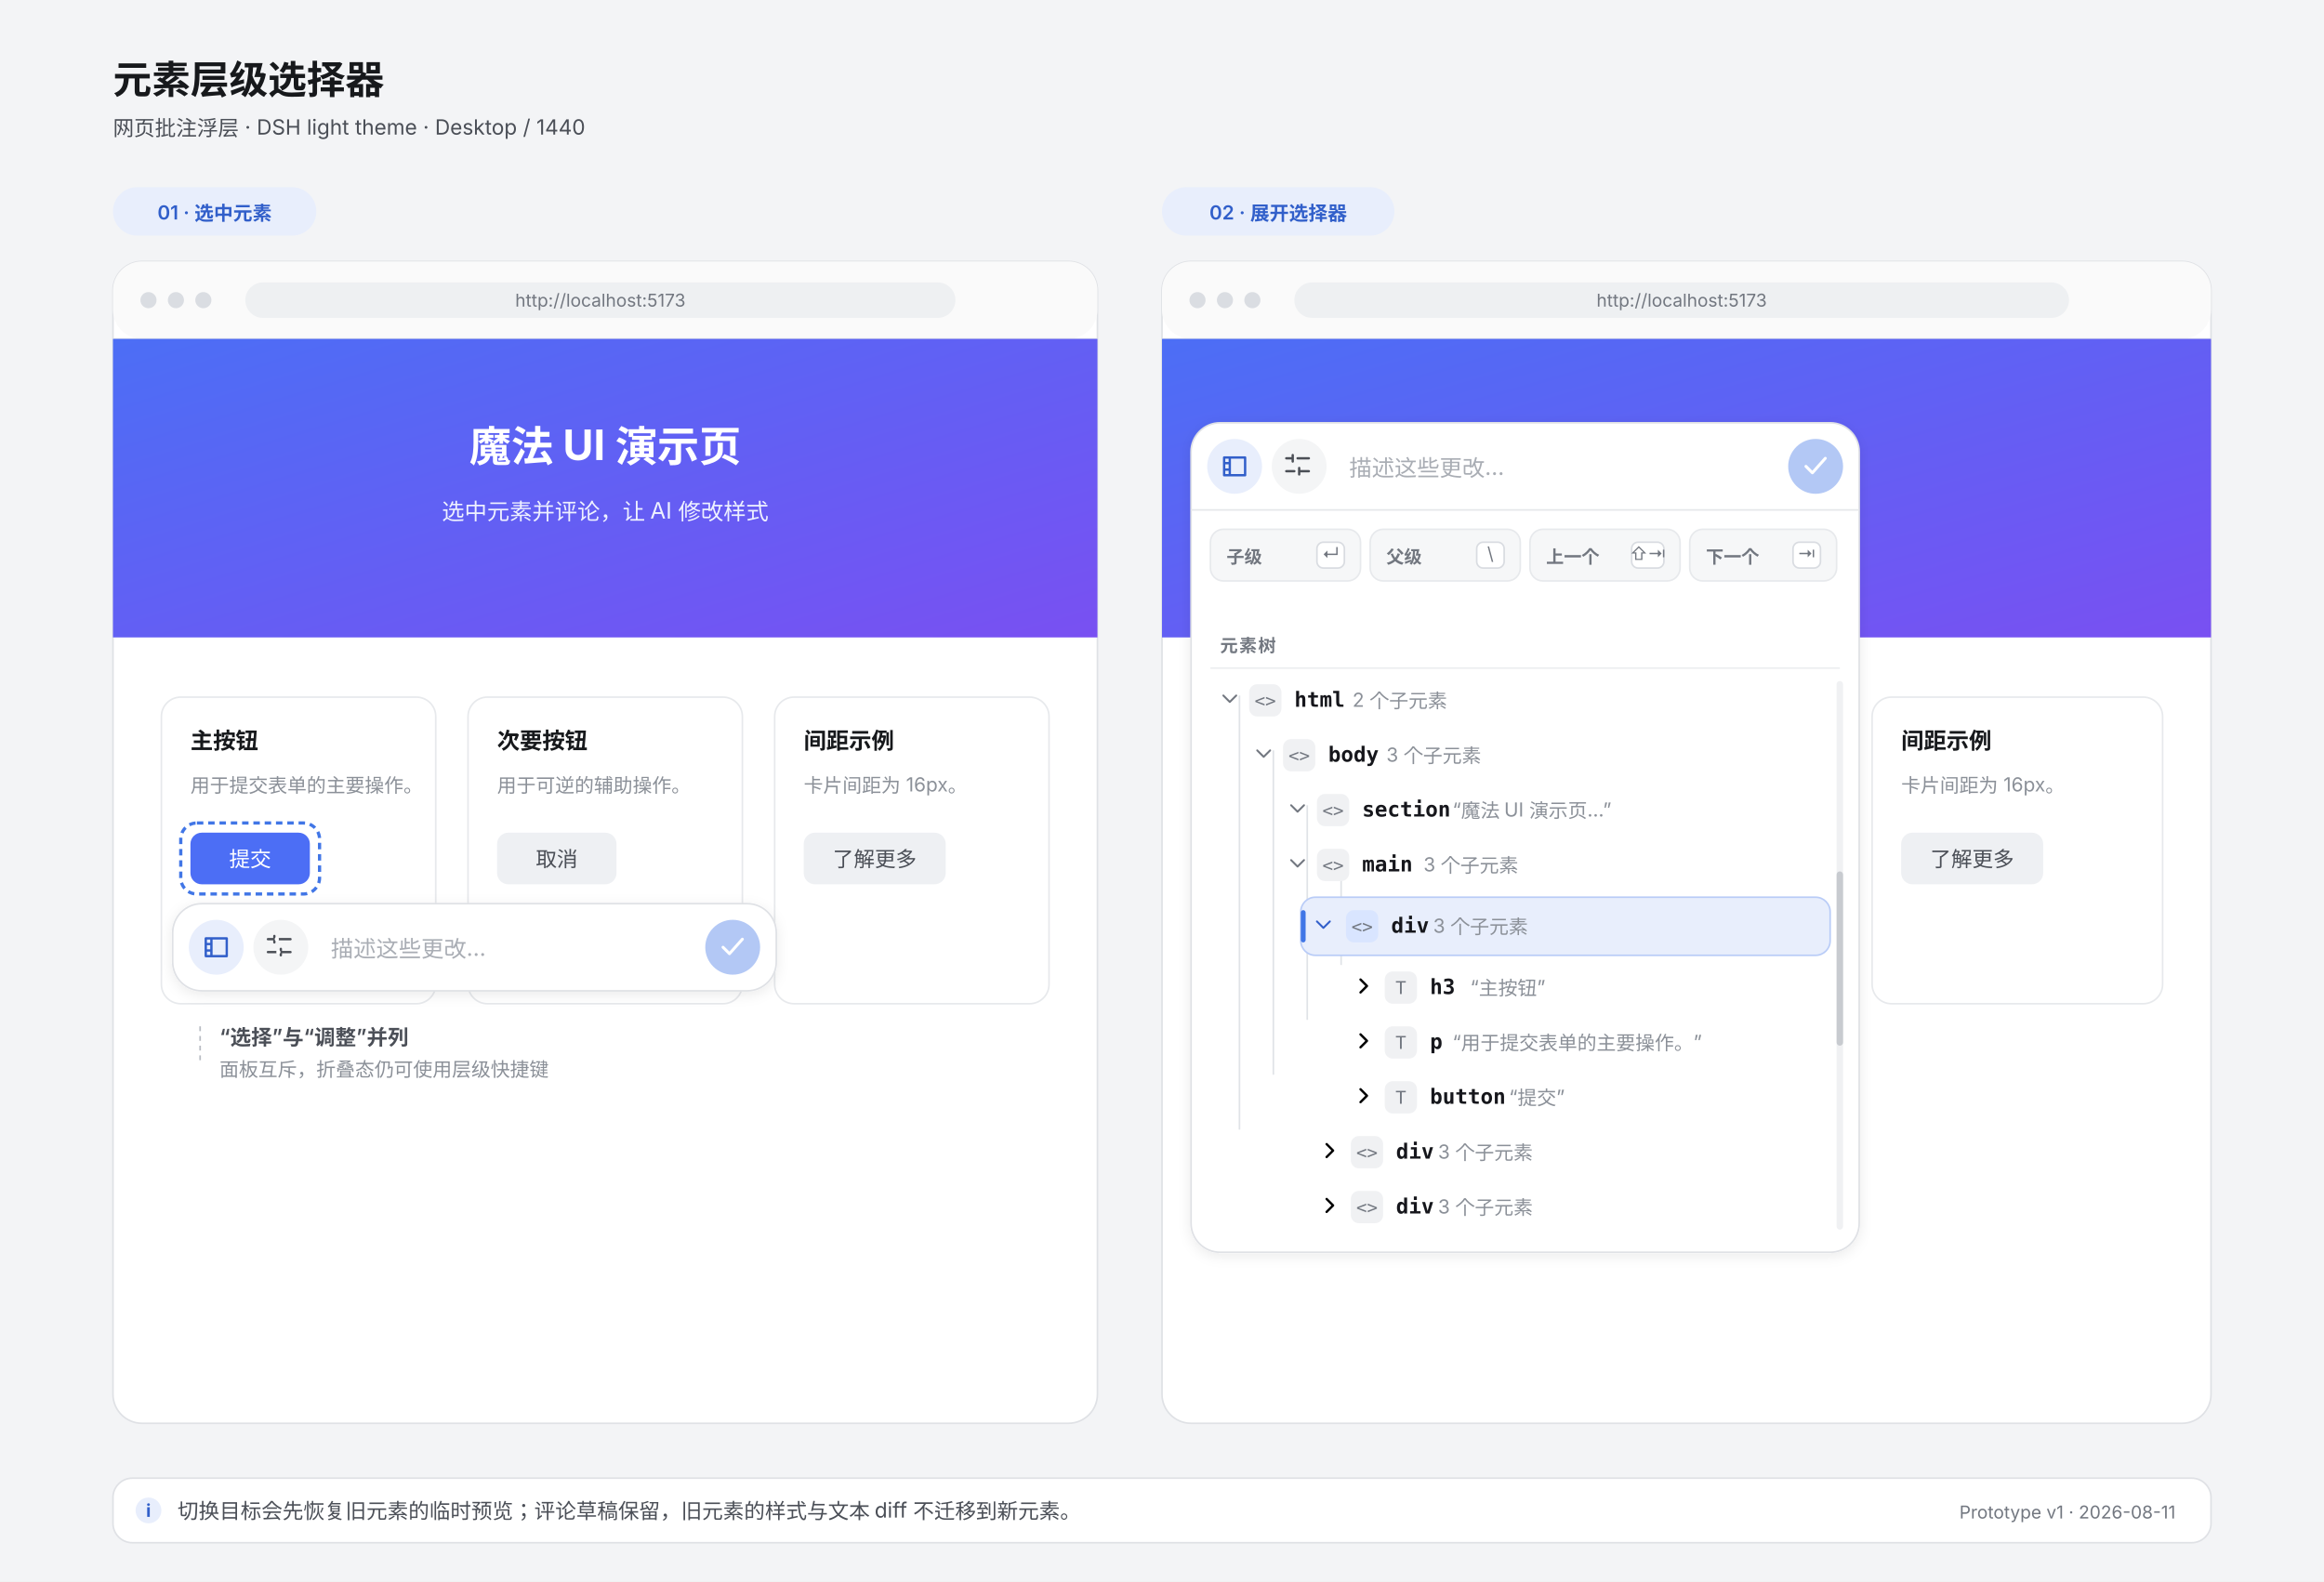
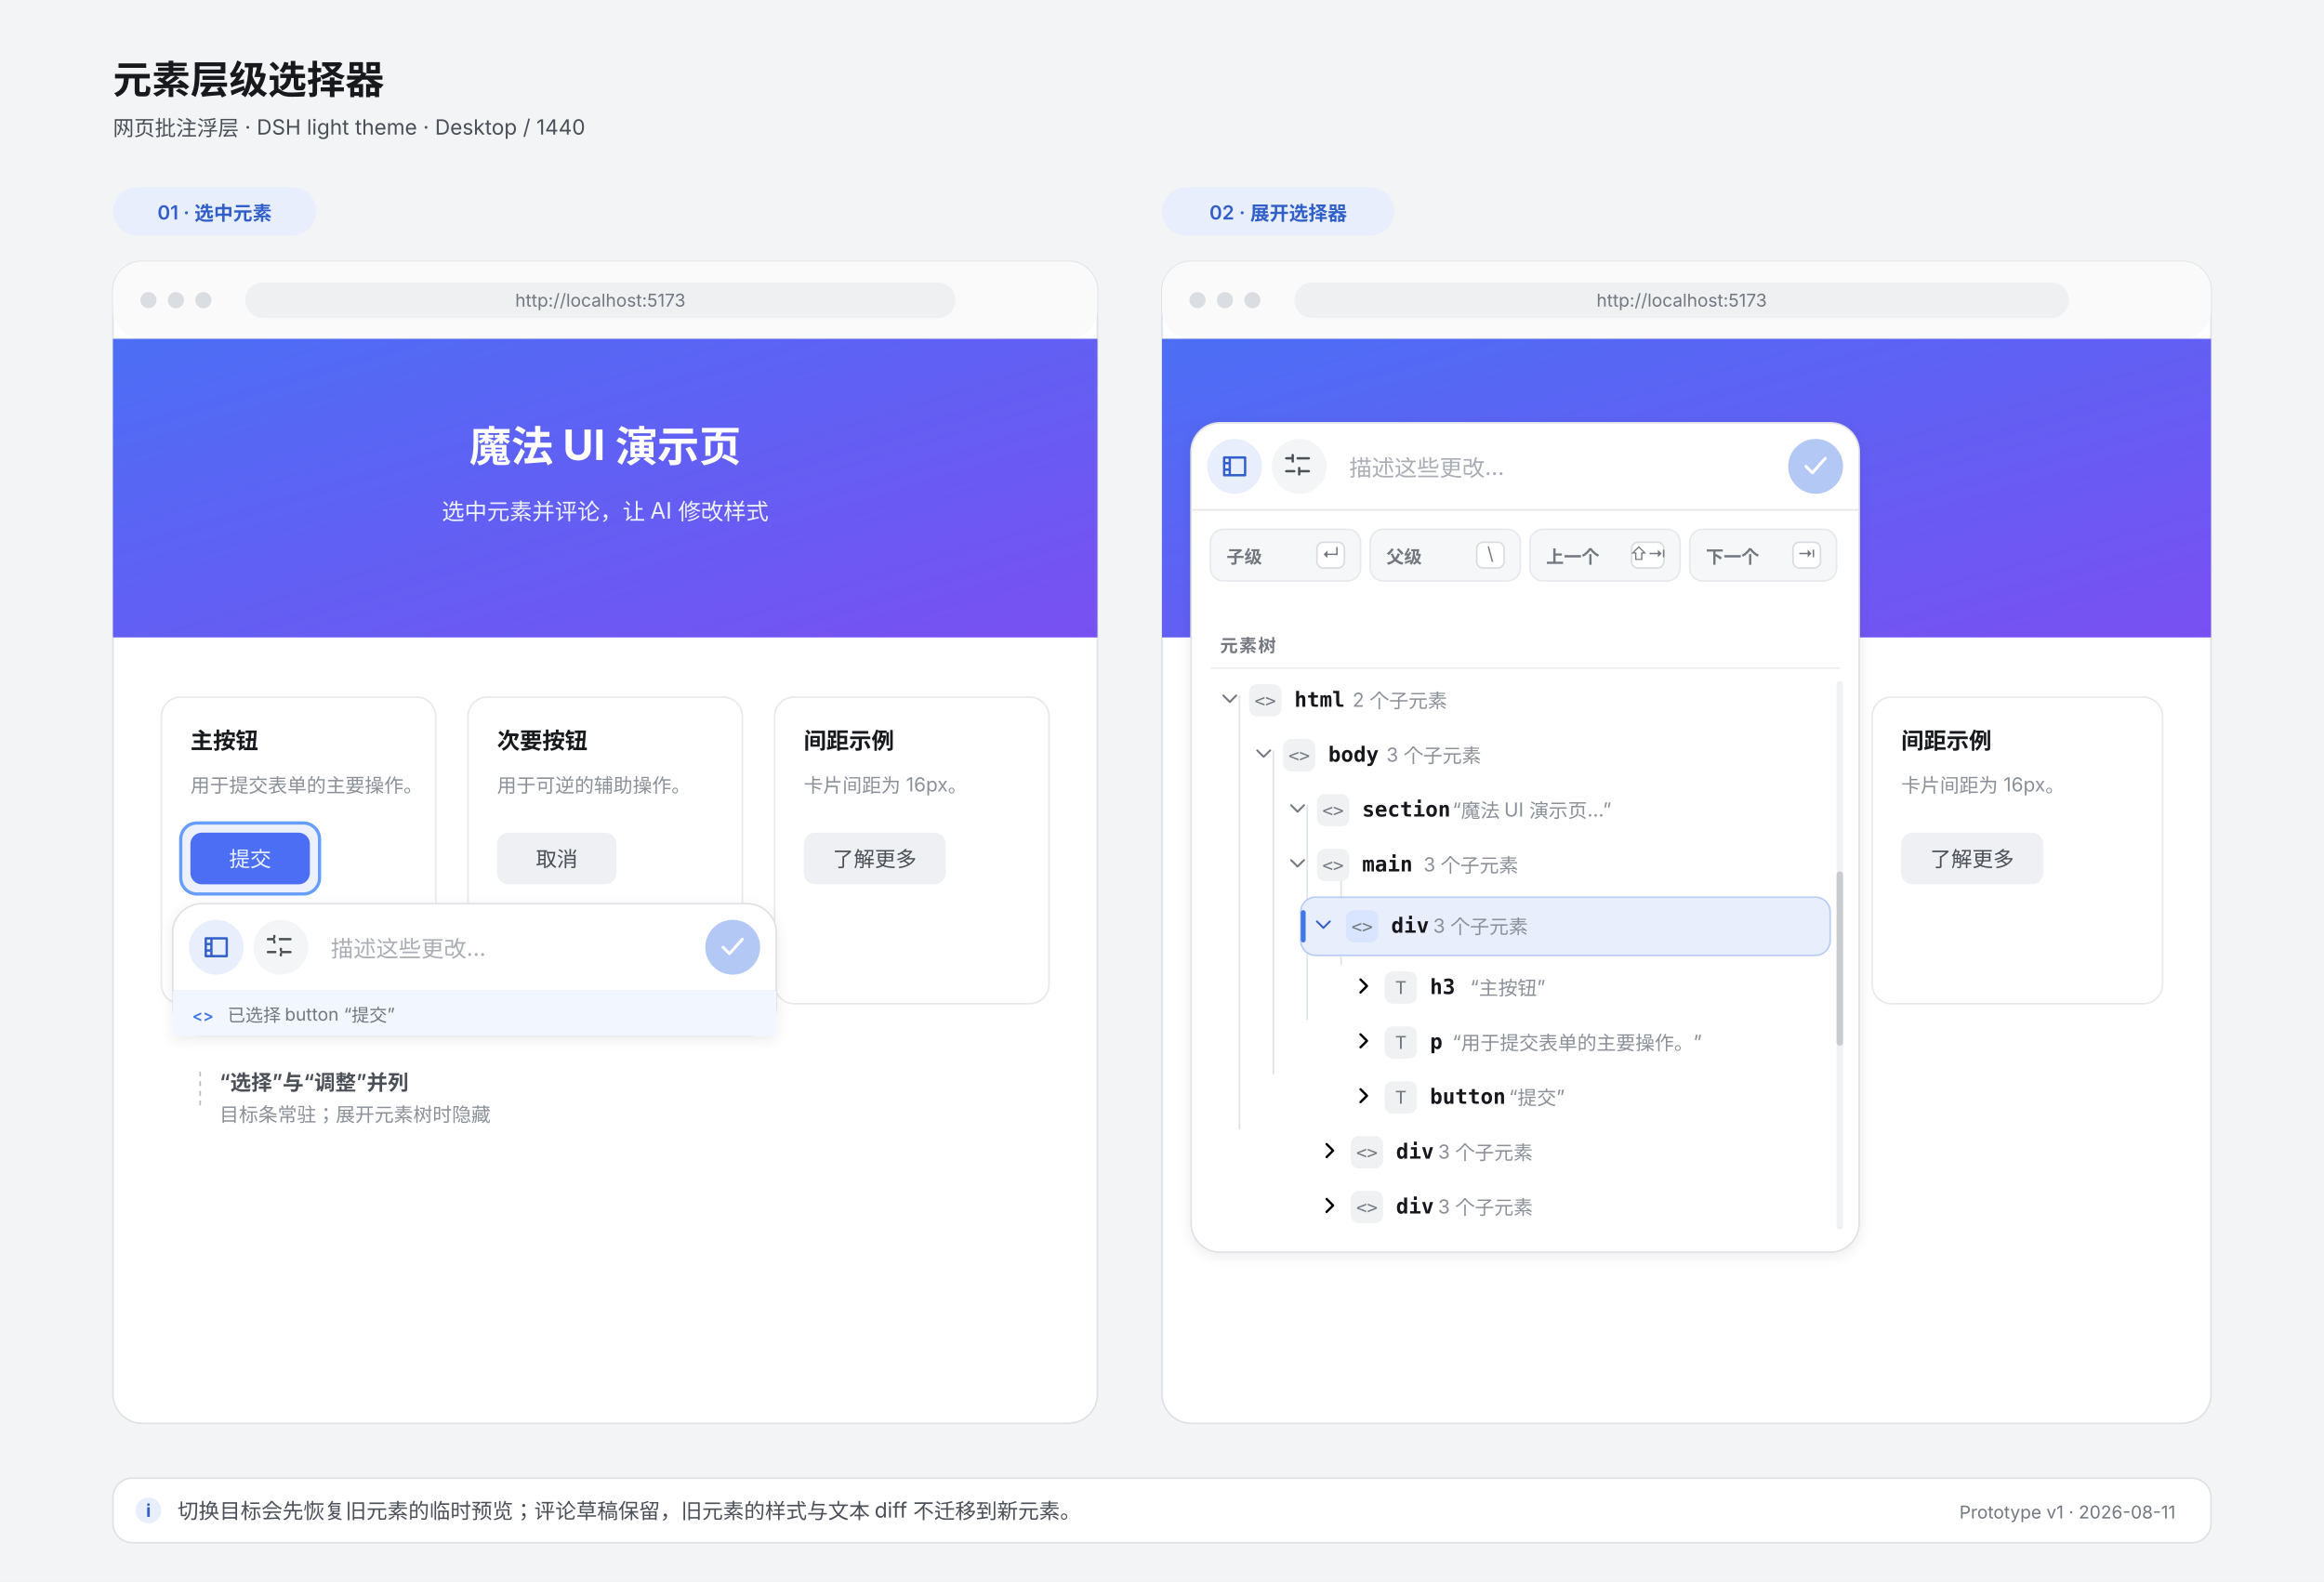
<svg xmlns="http://www.w3.org/2000/svg" width="1440" height="980" viewBox="0 0 1440 980" role="img" aria-labelledby="title desc">
  <defs>
    <filter id="shadow" x="-30%" y="-30%" width="160%" height="180%">
      <feDropShadow dx="0" dy="14" stdDeviation="18" flood-color="#17191c" flood-opacity=".16" />
      <feDropShadow dx="0" dy="2" stdDeviation="4" flood-color="#17191c" flood-opacity=".08" />
    </filter>
    <linearGradient id="hero" x1="0" y1="0" x2="1" y2="1">
      <stop stop-color="#4c6ef5" />
      <stop offset="1" stop-color="#7950f2" />
    </linearGradient>
    <style>
      text { font-family: Inter, "PingFang SC", "Microsoft YaHei", system-ui, sans-serif; }
      .label { fill:#17191c; font-size:14px; font-weight:600; }
      .body { fill:#4b4f57; font-size:13px; }
      .muted { fill:#8b9098; font-size:12px; }
      .tiny { fill:#727780; font-size:11px; }
      .tag { fill:#17191c; font-size:13px; font-weight:600; }
      .code { font-family: ui-monospace, SFMono-Regular, Menlo, monospace; }
      .icon { fill:none; stroke:currentColor; stroke-width:1.45; stroke-linecap:round; stroke-linejoin:round; }
    </style>
  </defs>
  <rect width="1440" height="980" fill="#f3f4f6" />
  <text x="70" y="58" fill="#17191c" font-size="24" font-weight="700">元素层级选择器</text>
  <text x="70" y="84" class="body">网页批注浮层 · DSH light theme · Desktop / 1440</text>
  <g transform="translate(70 116)">
    <rect width="126" height="30" rx="15" fill="#e8eefc" />
    <text x="63" y="20" text-anchor="middle" fill="#315fca" font-size="12" font-weight="600">01 · 选中元素</text>
    <rect x="650" width="144" height="30" rx="15" fill="#e8eefc" />
    <text x="722" y="20" text-anchor="middle" fill="#315fca" font-size="12" font-weight="600">02 · 展开选择器</text>
  </g>
  <g transform="translate(70 162)">
    <rect width="610" height="720" rx="18" fill="#fff" stroke="#dfe1e5" />
    <rect width="610" height="48" rx="18" fill="#fafafa" />
    <path d="M0 48h610" stroke="#e3e5e8" />
    <circle cx="22" cy="24" r="5" fill="#dadde2" />
    <circle cx="39" cy="24" r="5" fill="#dadde2" />
    <circle cx="56" cy="24" r="5" fill="#dadde2" />
    <rect x="82" y="13" width="440" height="22" rx="11" fill="#eef0f2" />
    <text x="302" y="28" text-anchor="middle" class="tiny">http://localhost:5173</text>
    <rect y="48" width="610" height="185" fill="url(#hero)" />
    <text x="305" y="124" text-anchor="middle" fill="#fff" font-size="26" font-weight="700">魔法 UI 演示页</text>
    <text x="305" y="160" text-anchor="middle" fill="#eef1ff" font-size="14">选中元素并评论，让 AI 修改样式</text>
    <rect x="30" y="270" width="170" height="190" rx="12" fill="#fff" stroke="#e7e9ec" />
    <rect x="220" y="270" width="170" height="190" rx="12" fill="#fff" stroke="#e7e9ec" />
    <rect x="410" y="270" width="170" height="190" rx="12" fill="#fff" stroke="#e7e9ec" />
    <text x="48" y="302" class="label">主按钮</text>
    <text x="48" y="329" class="muted">用于提交表单的主要操作。</text>
    <rect x="48" y="354" width="74" height="32" rx="7" fill="#4c6ef5" />
    <text x="85" y="375" text-anchor="middle" fill="#fff" font-size="13">提交</text>
-     <rect x="44" y="350" width="82" height="40" rx="9" fill="none" stroke="#fff" stroke-width="2" />
-     <rect x="42" y="348" width="86" height="44" rx="10" fill="none" stroke="#4176e6" stroke-width="2" stroke-dasharray="4 3" />
+     <rect x="42" y="348" width="86" height="44" rx="10" fill="#4176e6" fill-opacity=".1" stroke="#679efe" stroke-width="2" />
    <text x="238" y="302" class="label">次要按钮</text>
    <text x="238" y="329" class="muted">用于可逆的辅助操作。</text>
    <rect x="238" y="354" width="74" height="32" rx="7" fill="#eef0f3" />
    <text x="275" y="375" text-anchor="middle" class="body">取消</text>
    <text x="428" y="302" class="label">间距示例</text>
    <text x="428" y="329" class="muted">卡片间距为 16px。</text>
    <rect x="428" y="354" width="88" height="32" rx="7" fill="#eef0f3" />
    <text x="472" y="375" text-anchor="middle" class="body">了解更多</text>
    <g transform="translate(37 398)" filter="url(#shadow)">
-       <rect width="374" height="54" rx="18" fill="#fff" stroke="#dfe1e5" />
+       <rect width="374" height="82" rx="18" fill="#fff" stroke="#dfe1e5" />
      <rect x="10" y="10" width="34" height="34" rx="17" fill="#e8eefc" />
      <g transform="translate(19 19)" color="#315fca">
        <path class="icon" d="M1.5 2.5h13v11h-13zM5 2.5v11M1.5 6h3.5M1.5 10h3.5" />
      </g>
      <rect x="50" y="10" width="34" height="34" rx="17" fill="#f4f5f6" />
      <g transform="translate(59 19)" color="#4b4f57">
        <path class="icon" d="M0 3h4m3 0h7M0 11h5m3 0h6M4 1v4M8 9v4" />
        <circle cx="5.5" cy="3" r="1.3" fill="#fff" />
        <circle cx="6.5" cy="11" r="1.3" fill="#fff" />
      </g>
      <text x="98" y="33" fill="#a9adb4" font-size="14">描述这些更改…</text>
      <circle cx="347" cy="27" r="17" fill="#4176e6" opacity=".4" />
      <path d="m341 27 4 4 8-9" fill="none" stroke="#fff" stroke-width="1.8" stroke-linecap="round" stroke-linejoin="round" />
+       <path d="M0 54h374" stroke="#4176e6" stroke-opacity=".1" />
+       <rect y="54" width="374" height="28" rx="0" fill="#f2f6ff" />
+       <text x="12" y="73" fill="#4176e6" font-size="10" font-family="ui-monospace, monospace" font-weight="600">&lt;&gt;</text>
+       <text x="34" y="73" class="tiny">已选择 button “提交”</text>
    </g>
-     <g transform="translate(37 474)">
+     <g transform="translate(37 502)">
      <path d="M17 0v22" stroke="#b7bbc2" stroke-dasharray="3 3" />
      <text x="29" y="11" class="body" font-weight="600">“选择”与“调整”并列</text>
-       <text x="29" y="31" class="muted">面板互斥，折叠态仍可使用层级快捷键</text>
+       <text x="29" y="31" class="muted">目标条常驻；展开元素树时隐藏</text>
    </g>
  </g>
  <g transform="translate(720 162)">
    <rect width="650" height="720" rx="18" fill="#fff" stroke="#dfe1e5" />
    <rect width="650" height="48" rx="18" fill="#fafafa" />
    <path d="M0 48h650" stroke="#e3e5e8" />
    <circle cx="22" cy="24" r="5" fill="#dadde2" />
    <circle cx="39" cy="24" r="5" fill="#dadde2" />
    <circle cx="56" cy="24" r="5" fill="#dadde2" />
    <rect x="82" y="13" width="480" height="22" rx="11" fill="#eef0f2" />
    <text x="322" y="28" text-anchor="middle" class="tiny">http://localhost:5173</text>
    <rect y="48" width="650" height="185" fill="url(#hero)" />
    <text x="325" y="124" text-anchor="middle" fill="#fff" font-size="26" font-weight="700">魔法 UI 演示页</text>
    <text x="325" y="160" text-anchor="middle" fill="#eef1ff" font-size="14">选中元素并评论，让 AI 修改样式</text>
    <rect x="30" y="270" width="180" height="190" rx="12" fill="#fff" stroke="#e7e9ec" />
    <rect x="235" y="270" width="180" height="190" rx="12" fill="#fff" stroke="#e7e9ec" />
    <rect x="440" y="270" width="180" height="190" rx="12" fill="#fff" stroke="#e7e9ec" />
    <text x="48" y="302" class="label">主按钮</text>
    <text x="48" y="329" class="muted">用于提交表单的主要操作。</text>
    <rect x="48" y="354" width="74" height="32" rx="7" fill="#4c6ef5" />
    <text x="85" y="375" text-anchor="middle" fill="#fff" font-size="13">提交</text>
    <rect x="27" y="267" width="186" height="196" rx="14" fill="none" stroke="#4176e6" stroke-width="2" />
    <text x="253" y="302" class="label">次要按钮</text>
    <text x="253" y="329" class="muted">用于可逆的辅助操作。</text>
    <rect x="253" y="354" width="74" height="32" rx="7" fill="#eef0f3" />
    <text x="290" y="375" text-anchor="middle" class="body">取消</text>
    <text x="458" y="302" class="label">间距示例</text>
    <text x="458" y="329" class="muted">卡片间距为 16px。</text>
    <rect x="458" y="354" width="88" height="32" rx="7" fill="#eef0f3" />
    <text x="502" y="375" text-anchor="middle" class="body">了解更多</text>
    <g transform="translate(18 100)" filter="url(#shadow)">
      <rect width="414" height="514" rx="18" fill="#fff" stroke="#dfe1e5" />
      <rect x="10" y="10" width="34" height="34" rx="17" fill="#e8eefc" />
      <g transform="translate(19 19)" color="#315fca">
        <path class="icon" d="M1.5 2.5h13v11h-13zM5 2.5v11M1.5 6h3.5M1.5 10h3.5" />
      </g>
      <rect x="50" y="10" width="34" height="34" rx="17" fill="#f4f5f6" />
      <g transform="translate(59 19)" color="#4b4f57">
        <path class="icon" d="M0 3h4m3 0h7M0 11h5m3 0h6M4 1v4M8 9v4" />
      </g>
      <text x="98" y="33" fill="#a9adb4" font-size="14">描述这些更改…</text>
      <circle cx="387" cy="27" r="17" fill="#4176e6" opacity=".4" />
      <path d="m381 27 4 4 8-9" fill="none" stroke="#fff" stroke-width="1.8" stroke-linecap="round" stroke-linejoin="round" />
      <path d="M0 54h414" stroke="#e5e7ea" />
      <g transform="translate(12 66)">
        <rect width="93" height="32" rx="8" fill="#f6f7f8" stroke="#e7e9ec" />
        <text x="10" y="21" class="tiny" font-weight="600">子级</text>
        <rect x="66" y="8" width="17" height="16" rx="4" fill="#fff" stroke="#d9dce1" />
        <text x="74.5" y="19" text-anchor="middle" class="tiny">↵</text>
        <rect x="99" width="93" height="32" rx="8" fill="#f6f7f8" stroke="#e7e9ec" />
        <text x="109" y="21" class="tiny" font-weight="600">父级</text>
        <rect x="165" y="8" width="17" height="16" rx="4" fill="#fff" stroke="#d9dce1" />
        <text x="173.5" y="19" text-anchor="middle" class="tiny">\</text>
        <rect x="198" width="93" height="32" rx="8" fill="#f6f7f8" stroke="#e7e9ec" />
        <text x="208" y="21" class="tiny" font-weight="600">上一个</text>
        <rect x="261" y="8" width="20" height="16" rx="4" fill="#fff" stroke="#d9dce1" />
        <text x="271" y="19" text-anchor="middle" class="tiny">⇧⇥</text>
        <rect x="297" width="91" height="32" rx="8" fill="#f6f7f8" stroke="#e7e9ec" />
        <text x="307" y="21" class="tiny" font-weight="600">下一个</text>
        <rect x="361" y="8" width="17" height="16" rx="4" fill="#fff" stroke="#d9dce1" />
        <text x="369.5" y="19" text-anchor="middle" class="tiny">⇥</text>
      </g>
      <text x="18" y="142" class="tiny" font-weight="600" letter-spacing=".8">元素树</text>
      <path d="M12 152h390" stroke="#eceef0" />
      <path d="M30 169v269M51 203v201M72 237v133M93 271v65" fill="none" stroke="#e0e3e7" />
      <g transform="translate(12 158)">
        <path d="m8 11 4 4 4-4" fill="none" stroke="#727780" stroke-width="1.2" stroke-linecap="round" stroke-linejoin="round" />
        <rect x="24" y="4" width="20" height="20" rx="5" fill="#f0f1f3" />
        <text x="34" y="18" text-anchor="middle" class="tiny code">&lt;&gt;</text>
        <text x="52" y="18" class="tag code">html</text>
        <text x="88" y="18" class="muted">2 个子元素</text>
      </g>
      <g transform="translate(33 192)">
        <path d="m8 11 4 4 4-4" fill="none" stroke="#727780" stroke-width="1.2" stroke-linecap="round" stroke-linejoin="round" />
        <rect x="24" y="4" width="20" height="20" rx="5" fill="#f0f1f3" />
        <text x="34" y="18" text-anchor="middle" class="tiny code">&lt;&gt;</text>
        <text x="52" y="18" class="tag code">body</text>
        <text x="88" y="18" class="muted">3 个子元素</text>
      </g>
      <g transform="translate(54 226)">
        <path d="m8 11 4 4 4-4" fill="none" stroke="#727780" stroke-width="1.2" stroke-linecap="round" stroke-linejoin="round" />
        <rect x="24" y="4" width="20" height="20" rx="5" fill="#f0f1f3" />
        <text x="34" y="18" text-anchor="middle" class="tiny code">&lt;&gt;</text>
        <text x="52" y="18" class="tag code">section</text>
        <text x="108" y="18" class="muted">“魔法 UI 演示页…”</text>
      </g>
      <g transform="translate(54 260)">
        <path d="m8 11 4 4 4-4" fill="none" stroke="#727780" stroke-width="1.2" stroke-linecap="round" stroke-linejoin="round" />
        <rect x="24" y="4" width="20" height="20" rx="5" fill="#f0f1f3" />
        <text x="34" y="18" text-anchor="middle" class="tiny code">&lt;&gt;</text>
        <text x="52" y="18" class="tag code">main</text>
        <text x="90" y="18" class="muted">3 个子元素</text>
      </g>
      <g transform="translate(68 294)">
        <rect width="328" height="36" rx="9" fill="#e8eefc" stroke="#b9ccf7" />
        <rect width="3" height="20" x="0" y="8" rx="1.5" fill="#4176e6" />
        <path d="m10 15 4 4 4-4" fill="none" stroke="#315fca" stroke-width="1.2" stroke-linecap="round" stroke-linejoin="round" />
        <rect x="28" y="8" width="20" height="20" rx="5" fill="#d9e5ff" />
        <text x="38" y="22" text-anchor="middle" class="tiny code" fill="#315fca">&lt;&gt;</text>
        <text x="56" y="22" class="tag code" fill="#244fae">div</text>
        <text x="82" y="22" class="muted" fill="#5071ba">3 个子元素</text>
      </g>
      <g transform="translate(96 336)">
        <path d="m9 9 4 4-4 4" class="icon" stroke="#9a9ea5" />
        <rect x="24" y="4" width="20" height="20" rx="5" fill="#f0f1f3" />
        <text x="34" y="18" text-anchor="middle" class="tiny code">T</text>
        <text x="52" y="18" class="tag code">h3</text>
        <text x="77" y="18" class="muted">“主按钮”</text>
      </g>
      <g transform="translate(96 370)">
        <path d="m9 9 4 4-4 4" class="icon" stroke="#9a9ea5" />
        <rect x="24" y="4" width="20" height="20" rx="5" fill="#f0f1f3" />
        <text x="34" y="18" text-anchor="middle" class="tiny code">T</text>
        <text x="52" y="18" class="tag code">p</text>
        <text x="66" y="18" class="muted">“用于提交表单的主要操作。”</text>
      </g>
      <g transform="translate(96 404)">
        <path d="m9 9 4 4-4 4" class="icon" stroke="#9a9ea5" />
        <rect x="24" y="4" width="20" height="20" rx="5" fill="#f0f1f3" />
        <text x="34" y="18" text-anchor="middle" class="tiny code">T</text>
        <text x="52" y="18" class="tag code">button</text>
        <text x="101" y="18" class="muted">“提交”</text>
      </g>
      <g transform="translate(75 438)">
        <path d="m9 9 4 4-4 4" class="icon" stroke="#727780" />
        <rect x="24" y="4" width="20" height="20" rx="5" fill="#f0f1f3" />
        <text x="34" y="18" text-anchor="middle" class="tiny code">&lt;&gt;</text>
        <text x="52" y="18" class="tag code">div</text>
        <text x="78" y="18" class="muted">3 个子元素</text>
      </g>
      <g transform="translate(75 472)">
        <path d="m9 9 4 4-4 4" class="icon" stroke="#727780" />
        <rect x="24" y="4" width="20" height="20" rx="5" fill="#f0f1f3" />
        <text x="34" y="18" text-anchor="middle" class="tiny code">&lt;&gt;</text>
        <text x="52" y="18" class="tag code">div</text>
        <text x="78" y="18" class="muted">3 个子元素</text>
      </g>
      <rect x="400" y="160" width="4" height="340" rx="2" fill="#f0f1f3" />
      <rect x="400" y="278" width="4" height="108" rx="2" fill="#c8cbd0" />
    </g>
  </g>
  <g transform="translate(70 916)">
    <rect width="1300" height="40" rx="12" fill="#fff" stroke="#dfe1e5" />
    <circle cx="22" cy="20" r="8" fill="#e8eefc" />
    <text x="22" y="24" text-anchor="middle" fill="#315fca" font-size="11" font-weight="700">i</text>
    <text x="40" y="25" class="body">切换目标会先恢复旧元素的临时预览；评论草稿保留，旧元素的样式与文本 diff 不迁移到新元素。</text>
    <text x="1278" y="25" text-anchor="end" class="tiny">Prototype v1 · 2026-08-11</text>
  </g>
</svg>
